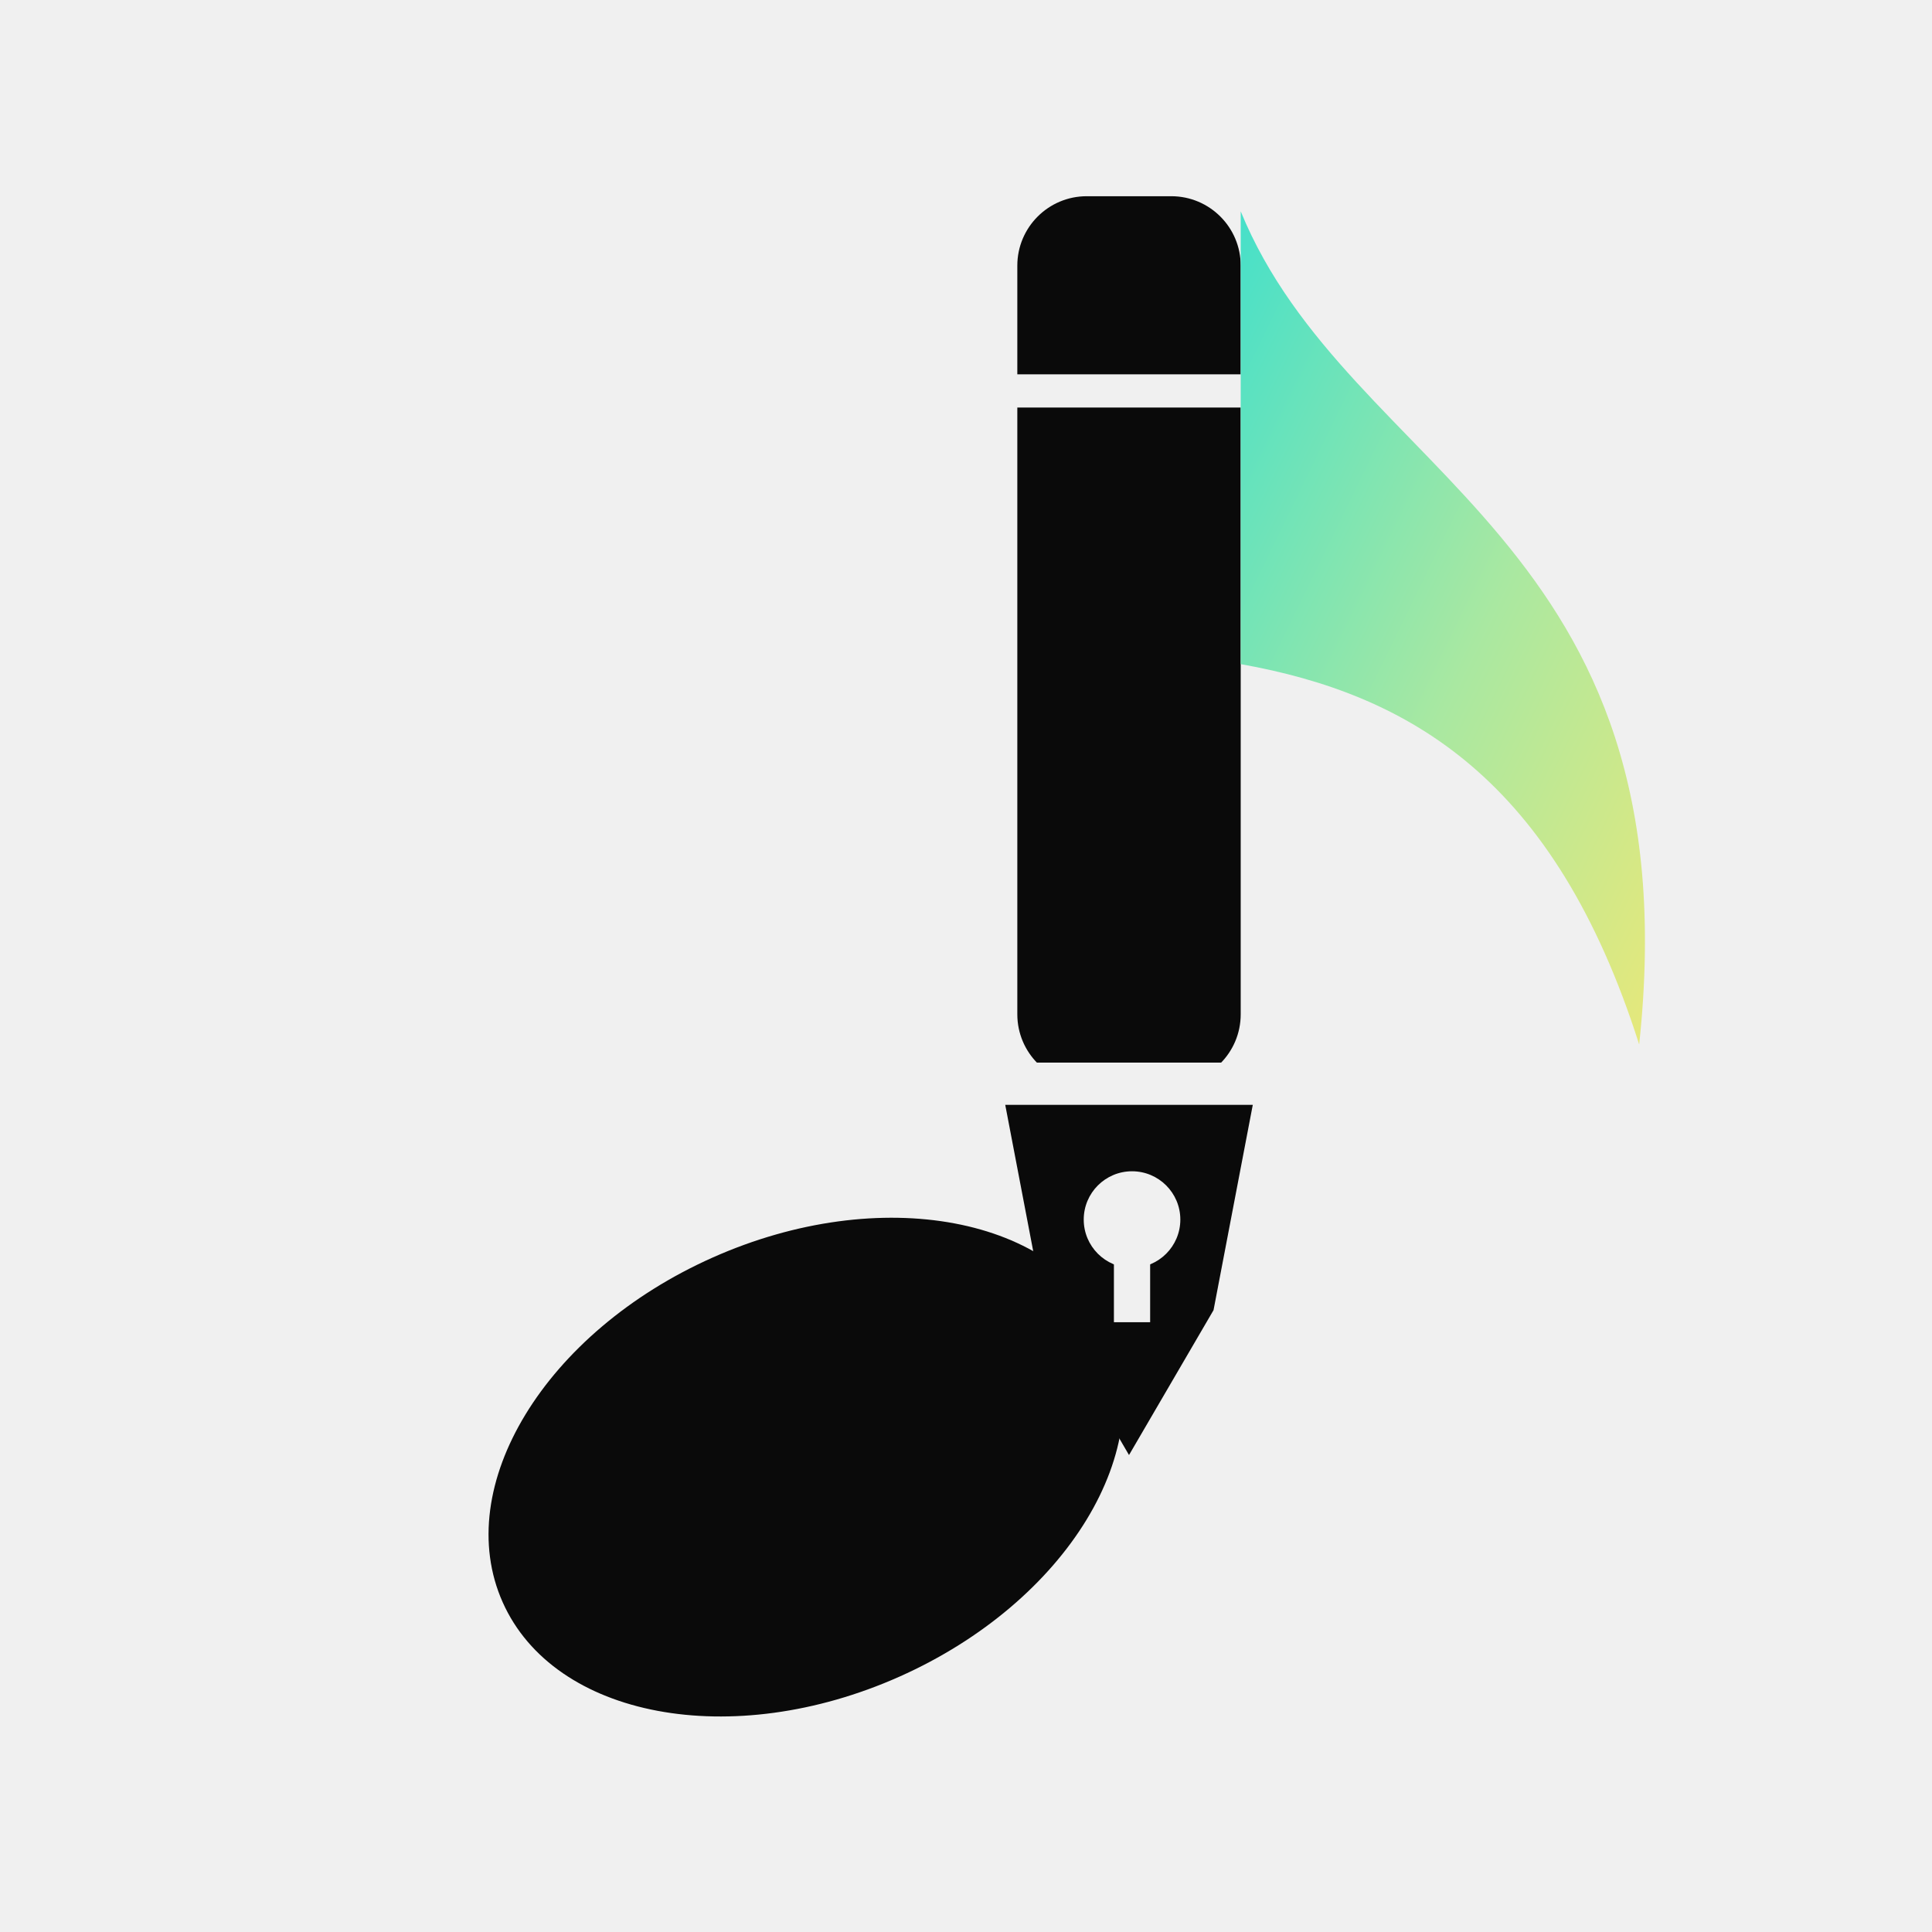
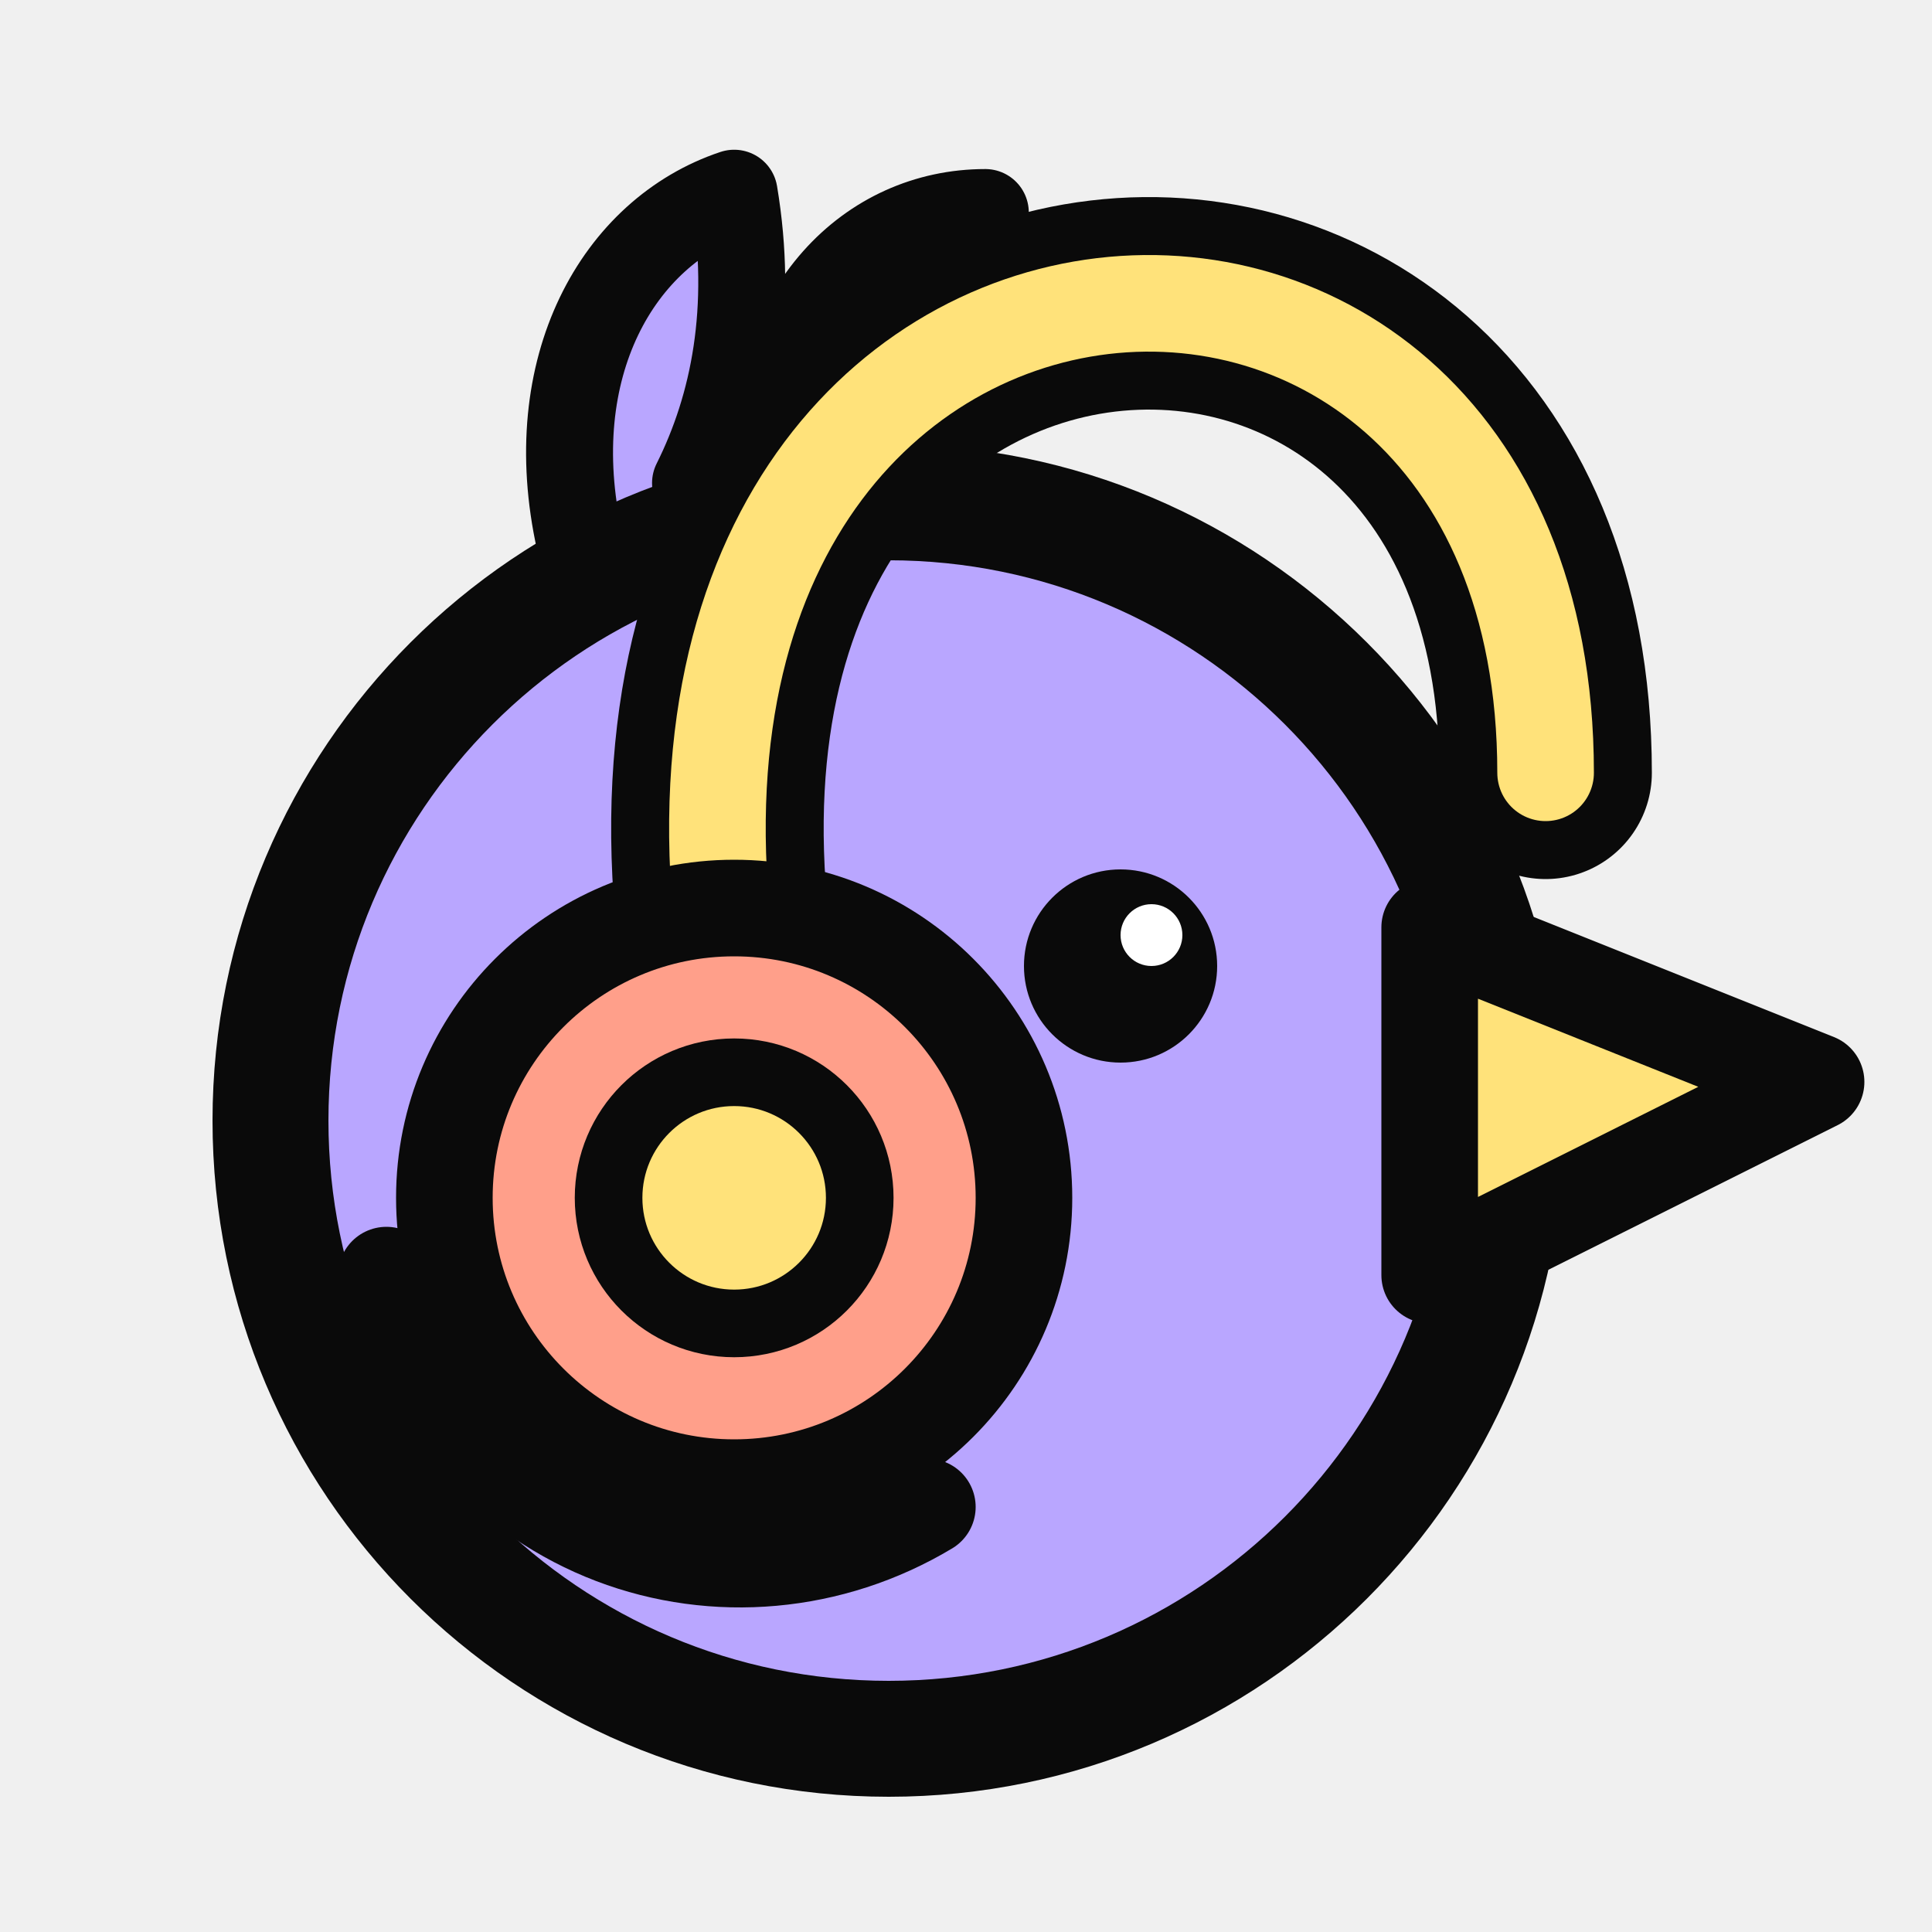
- <svg xmlns="http://www.w3.org/2000/svg" viewBox="0 0 64 64" role="img" aria-label="Lyrics Learn : une note de musique dont la hampe est un stylo plume">
-   <style>.ink{fill:#0a0a0a}@media (prefers-color-scheme:dark){.ink{fill:#f3f3f3}}</style>
-   <defs>
-     <linearGradient id="ll-g" x1="0" y1="0" x2="1" y2="1">
-       <stop offset="0" stop-color="#46e0c9" />
-       <stop offset=".55" stop-color="#a9e8a1" />
-       <stop offset="1" stop-color="#e6e87b" />
-     </linearGradient>
-     <mask id="ll-cut">
-       <rect width="64" height="64" fill="#fff" />
-       <rect x="28" y="35.2" width="14" height="1.3" fill="#000" />
-       <rect x="28" y="12.4" width="14" height="1.1" fill="#000" />
-       <circle cx="35" cy="40.4" r="1.6" fill="#000" />
-       <rect x="34.4" y="40.4" width="1.2" height="3.4" fill="#000" />
-     </mask>
-   </defs>
-   <g transform="translate(2.5 0)">
-     <g mask="url(#ll-cut)" class="ink">
-       <ellipse cx="24.2" cy="48.6" rx="11" ry="7.6" transform="rotate(-24 24.2 48.6)" />
-       <rect x="31.2" y="6.5" width="7.4" height="29.4" rx="2.3" />
-       <path d="M30.8 36.6h8.2l-1.3 6.8-2.8 4.8-2.8-4.8z" />
-     </g>
-     <path d="M38.6 7c3.6 8.8 15 10.8 13.2 27.6-2.8-8.8-7.6-11.6-13.2-12.6z" fill="url(#ll-g)" />
-   </g>
+ <svg xmlns="http://www.w3.org/2000/svg" viewBox="0 0 100 100" role="img" aria-label="Lyrio : un petit oiseau chanteur avec un casque">
+   <path d="M30 28c-2-9 2-16 8-18 1 6 0 11-2 15M40 24c0-8 5-13 11-13-1 6-3 10-6 14" fill="#b9a6ff" stroke="#0a0a0a" stroke-width="4.5" stroke-linejoin="round" stroke-linecap="round" />
+   <circle cx="46" cy="58" r="32" fill="#b9a6ff" stroke="#0a0a0a" stroke-width="6" stroke-linejoin="round" stroke-linecap="round" />
+   <path d="M20 66c4 14 18 18 28 12" fill="none" stroke="#0a0a0a" stroke-width="5" stroke-linejoin="round" stroke-linecap="round" />
+   <path d="M74 48l20 8-20 10z" fill="#ffe27a" stroke="#0a0a0a" stroke-width="5" stroke-linejoin="round" stroke-linecap="round" />
+   <circle cx="58" cy="50" r="5" fill="#0a0a0a" />
+   <circle cx="59.6" cy="48.4" r="1.6" fill="#fff" />
+   <path d="M38 52C30 8 80 4 80 40" fill="none" stroke="#0a0a0a" stroke-width="11" stroke-linecap="round" />
+   <path d="M38 52C30 8 80 4 80 40" fill="none" stroke="#ffe27a" stroke-width="5" stroke-linecap="round" />
+   <circle cx="38" cy="62" r="15" fill="#ff9f8a" stroke="#0a0a0a" stroke-width="5" stroke-linejoin="round" stroke-linecap="round" />
+   <circle cx="38" cy="62" r="6.5" fill="#ffe27a" stroke="#0a0a0a" stroke-width="3.5" />
</svg>
